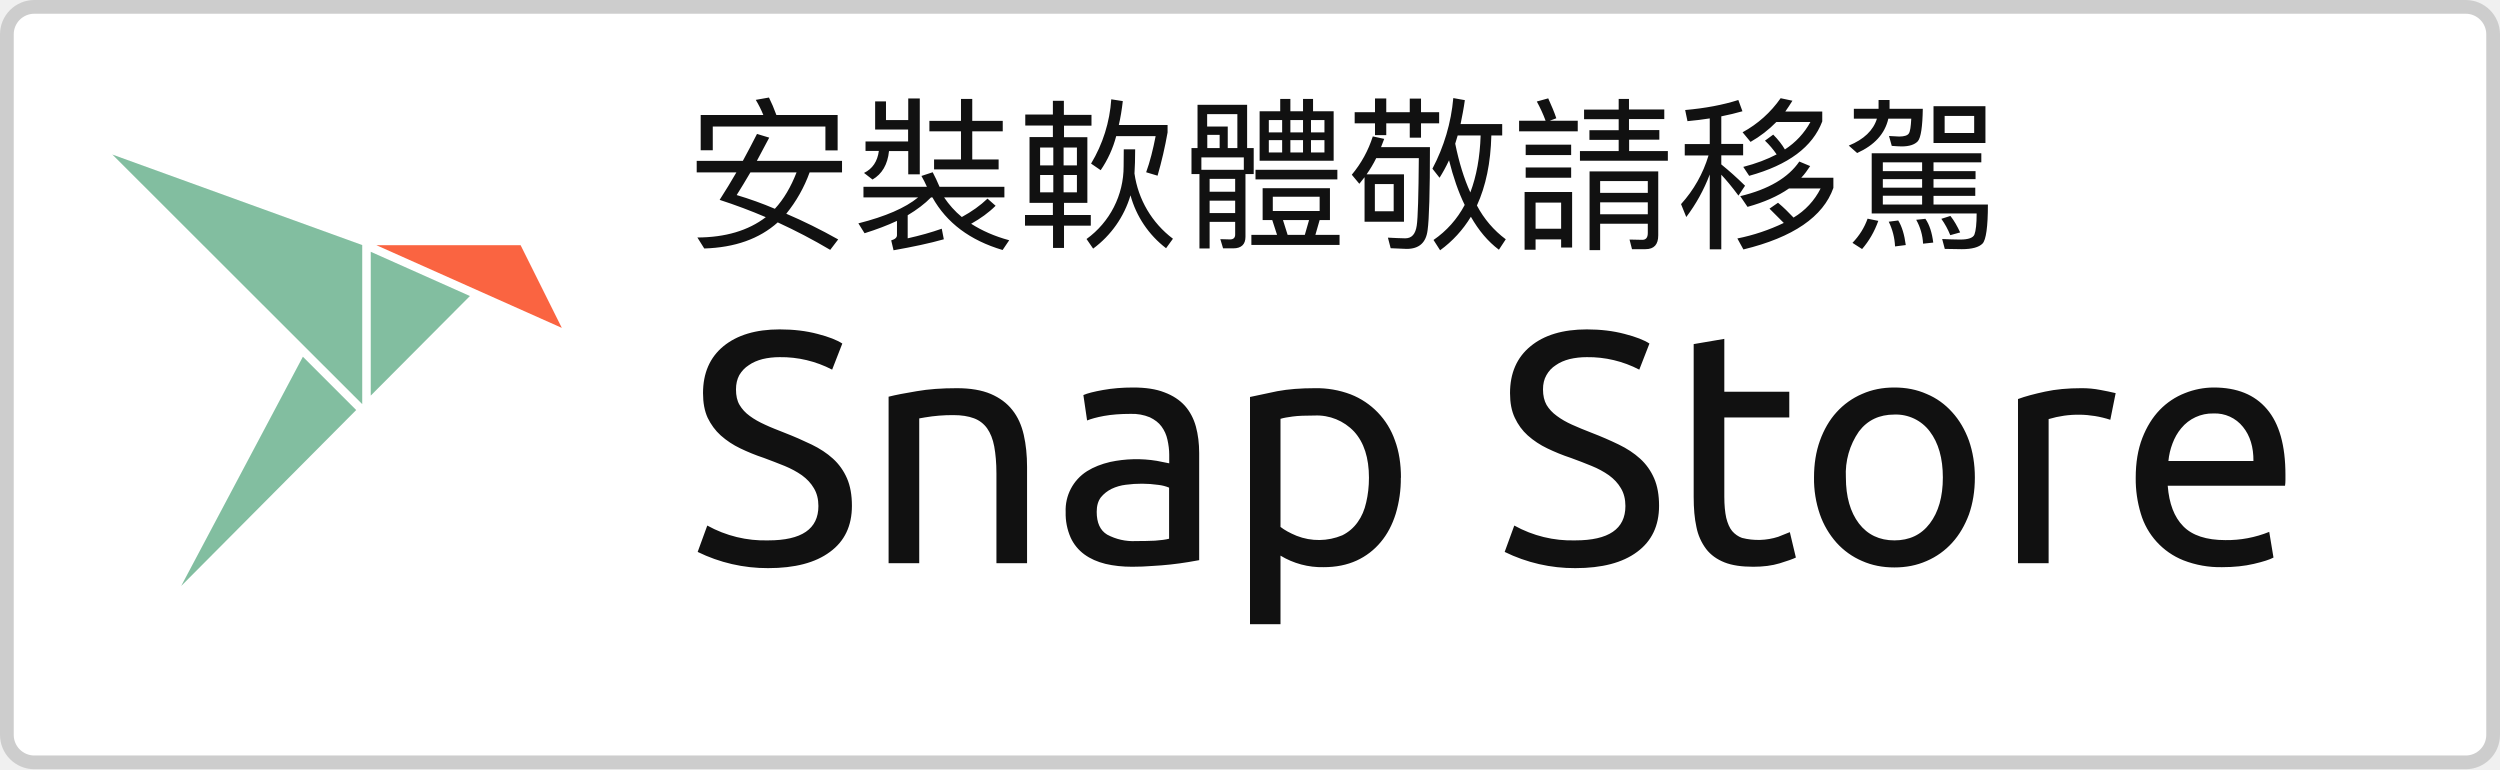
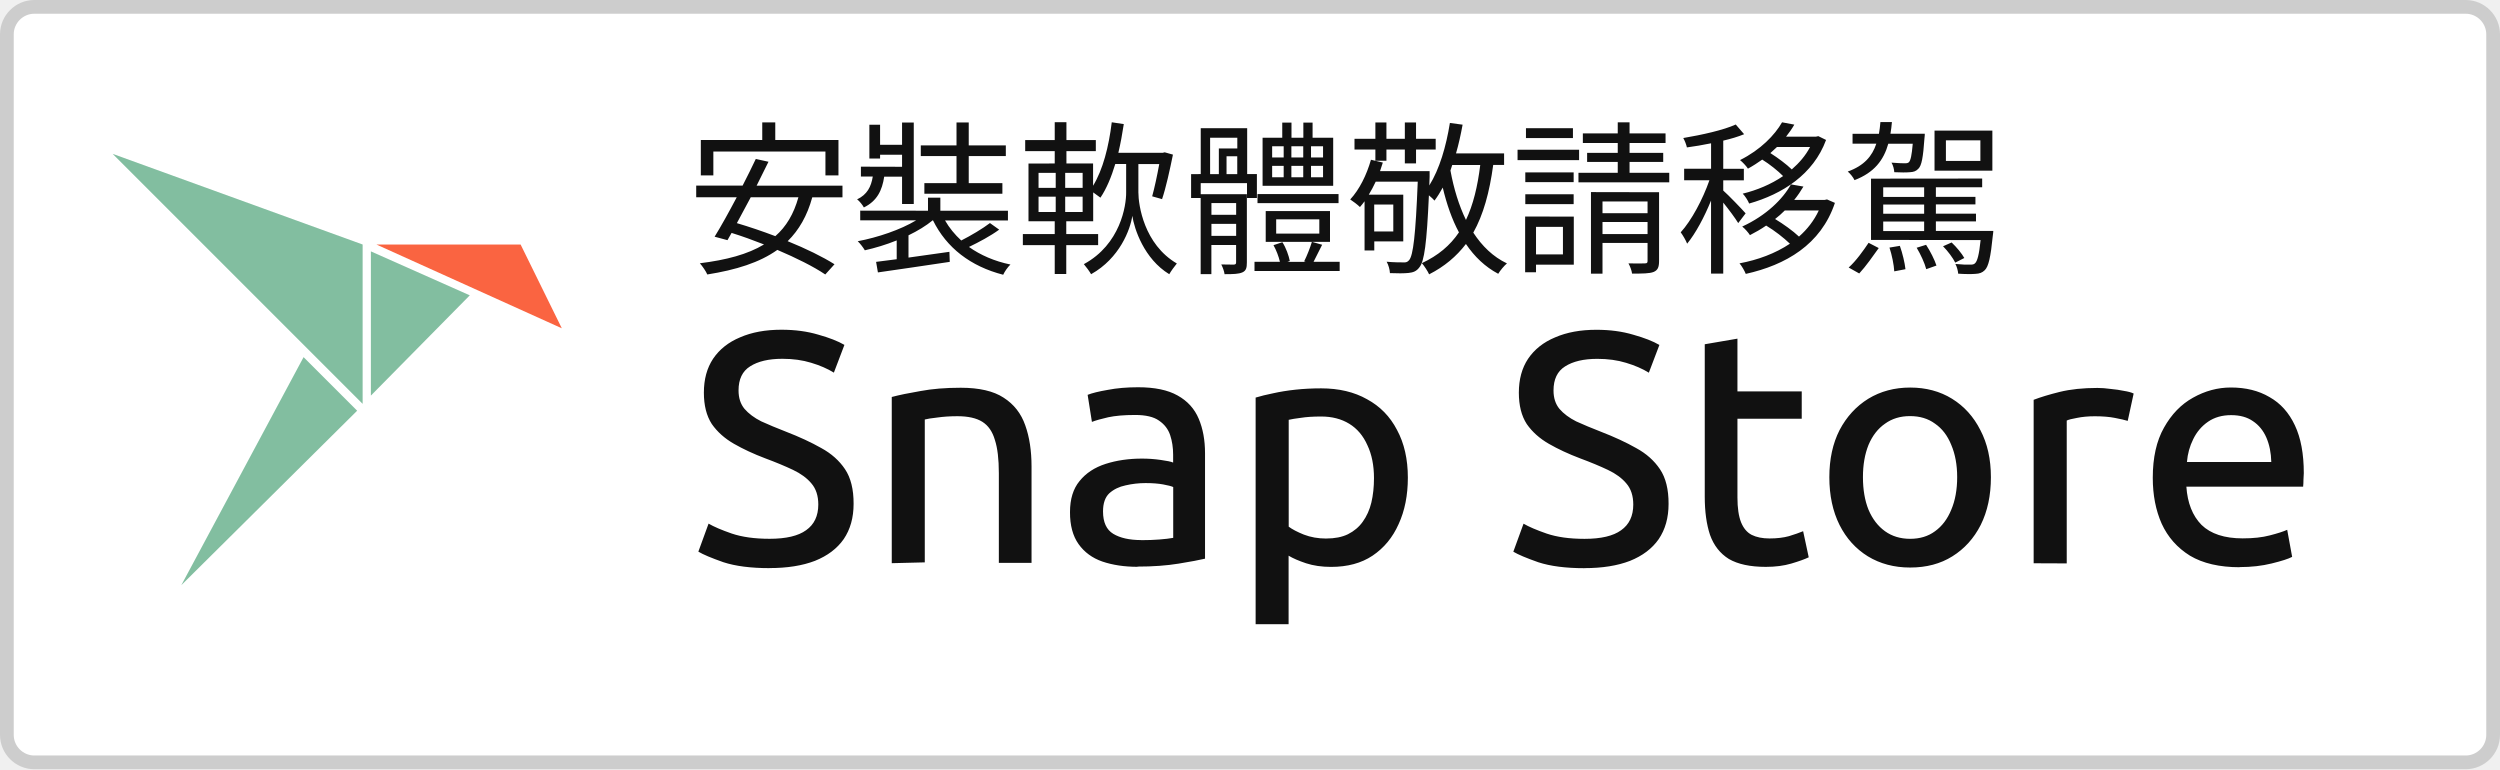
- <svg xmlns="http://www.w3.org/2000/svg" width="182" height="56">
-   <g fill="none" fill-rule="evenodd">
-     <rect stroke="#CDCDCD" fill="#FFF" x=".5" y=".5" width="181" height="55" rx="2" />
-     <g fill-rule="nonzero">
-       <path d="M26.99 28.8V18.33l7.22 3.22-7.22 7.25zM13.2 42.64l8.85-16.67 3.88 3.88-12.73 12.8zm-5.05-31.4l18.22 6.6v11.58L8.16 11.23z" fill="#82BEA0" />
-       <path fill="#FA6441" d="M37.9 17.85H27.4l13.5 6.02z" />
+ <svg xmlns="http://www.w3.org/2000/svg" id="a" enable-background="new 0 0 182 56" version="1.1" viewBox="0 0 182 56">
+   <style id="b" type="text/css">.st0 {
+ 			fill-rule: evenodd;
+ 			clip-rule: evenodd;
+ 			fill: #FFFFFF;
+ 			stroke: #CDCDCD;
+ 		}
+ 
+ 		.st1 {
+ 			fill: #82BEA0;
+ 		}
+ 
+ 		.st2 {
+ 			fill: #FA6441;
+ 		}
+ 
+ 		.st3 {
+ 			fill: #111111;
+ 		}
+ 
+ 		.st4 {
+ 			font-family: 'PingFangSC-Regular-GBpc-EUC-H';
+ 		}
+ 
+ 		.st5 {
+ 			font-size: 12px;
+ 			font-weight: 500;
+ 		}
+ 
+ 		.st6 {
+ 			font-family: 'Ubuntu';
+ 		}
+ 
+ 		.st7 {
+ 			font-size: 24px;
+ 			font-weight: 500;
+ 		}</style>
+   <g id="e">
+     <path id="f" class="st0" d="m2.5 0.5h177c1.1 0 2 0.9 2 2v51c0 1.1-0.9 2-2 2h-177c-1.1 0-2-0.9-2-2v-51c0-1.1 0.9-2 2-2z" />
+     <g id="g" transform="translate(8,11)">
+       <path id="h" class="st1" d="m19 17.8v-10.5l7.2 3.2zm-13.8 13.8 8.9-16.6 3.9 3.9zm-5-31.4 18.2 6.6v11.6z" />
+       <polygon id="i" class="st2" points="29.9 6.8 19.4 6.8 32.9 12.9" />
    </g>
-     <path d="M60.98 8.37v2.58h-.89V9.21h-8.2v1.73h-.88V8.37h4.56a7.9 7.9 0 00-.55-1.1l.96-.17c.19.38.37.8.54 1.27h4.46zm-10.26 3.34h3.36c.36-.66.7-1.31 1.03-1.96l.89.27-.9 1.69h6.2v.84h-2.36a10.36 10.36 0 01-1.7 3.01c1.24.53 2.5 1.15 3.78 1.87l-.58.76a41.5 41.5 0 00-3.82-2c-1.34 1.2-3.12 1.83-5.35 1.9l-.5-.8c2.04-.01 3.7-.5 4.98-1.48a39.7 39.7 0 00-3.36-1.26c.43-.67.84-1.34 1.22-2h-2.89v-.84zm3.91.84c-.36.62-.7 1.17-1 1.65a26 26 0 012.78 1c.65-.7 1.17-1.6 1.58-2.65h-3.36zm8.23 1.05h4.62a8.1 8.1 0 00-.4-.79l.82-.27c.17.32.34.68.5 1.06h4.72v.77h-4.39c.36.53.78 1.01 1.29 1.43.73-.4 1.35-.84 1.87-1.34l.59.52c-.5.5-1.1.93-1.78 1.31.78.5 1.7.91 2.77 1.2l-.48.71c-2.37-.7-4.08-1.98-5.11-3.83h-.1c-.46.47-1.03.9-1.7 1.3v1.68c.89-.2 1.72-.43 2.48-.7l.15.77c-1.02.29-2.25.55-3.66.8l-.17-.72c.28-.08.42-.21.42-.38v-1.04c-.7.33-1.5.63-2.36.9l-.45-.72c1.97-.5 3.41-1.12 4.35-1.89h-3.98v-.77zm.84-6.22h.8v1.36h1.62V7.17h.84v5.52h-.84V11h-1.4c-.1.98-.51 1.67-1.2 2.07l-.62-.48c.62-.3.98-.84 1.08-1.6h-.97v-.69h3.1v-.87h-2.4V7.38zm3.96 1.42h2.3V7.2h.82v1.6H73v.76h-2.22v2.05h1.92v.72H68v-.72h1.96V9.56h-2.3V8.8zm7.29 1.18h1.7v-.84h-2.01v-.8h2.01V7.34h.8v1.02h2.01v.79h-2v.84h1.7v4.78h-1.7v.88h1.95v.78h-1.95v1.62h-.8v-1.62h-2.04v-.78h2.03v-.88h-1.7V9.98zM78.4 14v-1.26h-.97V14h.97zm-1.72 0v-1.26h-.96V14h.96zm-.96-1.96h.96v-1.3h-.96v1.3zm1.71-1.3v1.3h.97v-1.3h-.97zm3.83-.83a7.97 7.97 0 01-1.13 2.48l-.7-.48a10.4 10.4 0 001.47-4.68l.84.13c-.07.63-.17 1.22-.29 1.74H85v.54c-.19 1.07-.43 2.12-.73 3.15l-.83-.25c.28-.77.5-1.65.69-2.63h-2.87zm1.38.96c0 .7-.02 1.28-.05 1.76a7.2 7.2 0 002.8 4.75l-.5.69a7.25 7.25 0 01-2.59-3.85 7.44 7.44 0 01-2.72 3.88l-.48-.7a6.51 6.51 0 002.7-5.3l.01-1.23h.83zM91.7 8.1h1.5v-.9h.74v.9h.92v-.9h.73v.9h1.5v3.6H91.7V8.1zm4.72 3v-.9h-.98v.9h.98zm-1.56 0v-.9h-.92v.9h.92zm-1.52 0v-.9h-.97v.9h.97zm-.97-1.46h.97v-.9h-.97v.9zm1.57-.9v.9h.92v-.9h-.92zm1.5 0v.9h.98v-.9h-.98zm-4.04 3.62h5.96v.7H91.4v-.7zm.52 1.34h4.9v2.32h-.75l-.31 1.08h1.76v.73H91.1v-.73h1.87l-.35-1.08h-.7V13.7zm1.82 3.4h1.25l.31-1.08h-1.9l.34 1.08zm2.33-1.74v-1.04h-3.41v1.04h3.4zm-5.28-7.73v3.15h.48v1.89h-.6v4.57c0 .55-.3.84-.89.84h-.74l-.2-.67.71.02c.24 0 .37-.12.37-.35v-.93h-1.86v1.94h-.74v-5.42h-.58v-1.89h.44V7.63h3.6zm-2.9 3.15h.9v-.96h-.9v.96zm1.48 0h.71V8.31h-2.2v.9h1.5v1.57zm1.18 1.59v-.91h-3.09v.9h3.09zm-2.49 3.14h1.86v-.9h-1.86v.9zm0-1.55h1.86v-.94h-1.86v.94zm12.04-6.79h.82v1h1.71v-.99h.82v.99h1.32v.81h-1.32v1.04h-.82V8.98h-1.71v.86h-.82v-.86h-1.48v-.81h1.48v-1zm-.76 5.73l-.38.48-.55-.66a8.18 8.18 0 001.53-2.79l.83.18-.23.6h3.56c0 3.27-.06 5.27-.17 6.04-.11.91-.61 1.37-1.53 1.37l-1.16-.05-.2-.77c.49.02.9.05 1.26.05.48 0 .75-.31.84-.94.08-.53.13-2.17.15-4.9h-3.1c-.21.43-.45.82-.7 1.18h2.72v3.45h-2.87V12.9zm2.12 2.5V13.4h-1.37v1.98h1.37zm4.34-8.26l.84.15c-.08.61-.2 1.19-.31 1.74h3.03v.83h-.79c-.05 2-.4 3.68-1.05 5.1a7.26 7.26 0 002.1 2.46l-.5.76c-.8-.6-1.47-1.4-2.04-2.4a8.36 8.36 0 01-2.24 2.44l-.48-.75a7.12 7.12 0 002.27-2.55c-.46-.94-.83-2.02-1.14-3.25-.22.47-.45.89-.69 1.27l-.52-.66a13.49 13.49 0 001.52-5.14zm2 2.72h-1.68l-.18.6c.28 1.37.64 2.54 1.1 3.55.45-1.19.7-2.57.75-4.15zm3.99 7.57v.75h-.8v-4.2h3.46v4.04h-.8v-.59h-1.86zm1.86-.78v-1.9h-1.86v1.9h1.86zm-3.06-7.86h1.93c-.18-.49-.4-.96-.64-1.4l.83-.23c.24.53.45 1.02.59 1.45l-.48.18h2.04v.77h-4.27v-.77zm.48 1.74h3.31v.76h-3.31v-.76zm0 1.66h3.31v.75h-3.31v-.75zm4.25-4.21h2.52V7.2h.75v.77h2.57v.7h-2.57v.8h2.21v.7h-2.2V11h2.82v.7h-6.4V11h2.82v-.82h-2.13v-.7h2.13v-.8h-2.52v-.7zm4.47 10.16h-.98l-.18-.7.93.02c.27 0 .4-.17.4-.5v-.67h-3.47v1.92h-.77v-5.73h5v4.65c0 .67-.3 1.01-.93 1.01zm-3.3-2.54h3.47v-.87h-3.47v.87zm0-1.56h3.47v-.86h-3.47v.86zm6.36-5.21l-.17-.82c1.46-.13 2.74-.37 3.87-.73l.3.82c-.48.14-1 .26-1.54.37v2.01h1.59v.83h-1.59v.66c.57.46 1.14.97 1.73 1.55l-.48.72c-.48-.65-.9-1.15-1.25-1.52v5.43h-.84V12.7c-.43 1.13-1 2.16-1.71 3.1l-.38-.94a9.19 9.19 0 002-3.54h-1.73v-.83h1.82V8.62c-.51.08-1.05.15-1.62.2zm8.14 2.93l.79.33c-.2.3-.4.59-.65.85h2.34v.74c-.74 2.1-2.93 3.6-6.55 4.48l-.44-.8a14.3 14.3 0 003.38-1.13l-1.04-1.04.62-.43c.4.33.77.7 1.13 1.08a5.14 5.14 0 001.97-2.12h-2.3c-.82.57-1.83 1.01-3.02 1.34l-.53-.78c2.08-.5 3.5-1.35 4.3-2.52zm-.5-4.43c-.17.27-.34.54-.52.79h2.69v.72c-.7 1.85-2.46 3.17-5.32 3.96l-.43-.65c.93-.24 1.74-.55 2.43-.91a6.12 6.12 0 00-.85-1l.6-.44c.36.36.64.72.85 1.08a5.53 5.53 0 001.86-2h-2.48a8.53 8.53 0 01-1.88 1.45l-.58-.7a8.07 8.07 0 002.77-2.48l.85.18zm10.27.4h3.78v2.68h-3.78V7.72zm2.96 1.95V8.44h-2.15v1.24h2.15zm-6.96-2.4h.8v.64h2.42c-.02 1.3-.14 2.1-.36 2.36-.23.25-.63.38-1.18.38-.2 0-.44-.02-.72-.04l-.2-.72.74.04c.37 0 .61-.08.7-.22.1-.14.15-.5.18-1.08h-1.67c-.25 1.1-1.01 1.93-2.27 2.5l-.61-.54c1.1-.45 1.79-1.11 2.05-1.96h-1.68v-.72h1.8v-.64zm.31 5.76v.62h2.86v-.62h-2.86zm0 1.21v.64h2.86v-.64h-2.86zm3.69.64h3.96c0 1.63-.14 2.58-.39 2.84-.26.27-.77.41-1.51.41l-1.24-.02-.19-.72c.47.02.9.04 1.31.04.6 0 .95-.13 1.04-.37.1-.26.16-.77.16-1.53h-7.64v-4.38h7.98v.66h-3.48v.64h3.06v.58h-3.06v.62h3.04v.6h-3.04v.63zm-.83-3.07h-2.86v.64h2.86v-.64zm-3.97 4.1l.78.16c-.28.79-.68 1.47-1.18 2.05l-.7-.45c.5-.52.87-1.11 1.1-1.76zm2.23.13c.27.43.45 1.03.55 1.79l-.78.1a4.55 4.55 0 00-.46-1.8l.69-.09zm1.98-.12c.29.42.48 1 .57 1.73l-.74.08a3.94 3.94 0 00-.5-1.74l.67-.07zm1.82-.21c.27.34.5.75.71 1.2l-.72.2a5.71 5.71 0 00-.65-1.19l.66-.21zM55.93 39.34c2.43 0 3.65-.83 3.65-2.5 0-.5-.11-.94-.33-1.3-.21-.36-.5-.67-.87-.94-.37-.26-.8-.49-1.26-.68-.48-.2-.98-.38-1.5-.58-.61-.2-1.19-.44-1.73-.7a6.05 6.05 0 01-1.42-.94c-.4-.36-.71-.79-.95-1.28-.23-.5-.34-1.1-.34-1.8 0-1.46.5-2.6 1.48-3.41 1-.82 2.36-1.23 4.1-1.23 1.02 0 1.93.11 2.76.33.82.21 1.42.45 1.8.7l-.74 1.9a8.05 8.05 0 00-3.82-.91c-.44 0-.86.05-1.24.14-.38.1-.72.24-1 .44-.3.19-.52.43-.7.73-.16.3-.24.64-.24 1.04 0 .45.08.83.26 1.13.18.3.42.57.74.8.32.24.7.45 1.12.64.42.2.9.38 1.4.58.72.28 1.38.57 1.98.86.6.29 1.12.63 1.56 1.03.44.4.78.88 1.02 1.43.24.55.36 1.22.36 2 0 1.46-.53 2.58-1.6 3.36-1.06.79-2.56 1.18-4.5 1.18a11.54 11.54 0 01-5.13-1.18l.7-1.92a8.63 8.63 0 004.44 1.08zm8.76-10.46c.51-.13 1.19-.26 2.04-.4.85-.15 1.82-.22 2.93-.22.99 0 1.81.14 2.47.42.65.28 1.18.67 1.57 1.17.4.5.67 1.11.83 1.81.16.7.24 1.48.24 2.33V41h-2.23v-6.53c0-.77-.06-1.42-.16-1.97-.1-.54-.28-.98-.52-1.32a2.04 2.04 0 00-.96-.73c-.4-.15-.9-.23-1.48-.23a11.93 11.93 0 00-2.1.17l-.4.07V41h-2.23V28.88zm18 10.51c.53 0 1-.01 1.4-.03.41-.03.75-.07 1.02-.14V35.5a2.86 2.86 0 00-.78-.2 8.68 8.68 0 00-2.37-.01 3.3 3.3 0 00-1.04.3c-.3.15-.57.36-.78.62-.2.27-.3.61-.3 1.05 0 .8.25 1.35.76 1.66a4 4 0 002.09.47zm-.2-11.18c.9 0 1.66.11 2.27.35.62.23 1.12.56 1.5.98.37.42.64.93.8 1.51.16.59.24 1.23.24 1.93v7.8l-.8.14a23.37 23.37 0 01-2.58.28c-.5.04-1 .06-1.5.06-.7 0-1.35-.07-1.94-.21-.6-.15-1.1-.37-1.54-.69a3.13 3.13 0 01-1-1.23 4.33 4.33 0 01-.36-1.85 3.35 3.35 0 011.56-2.98c.48-.3 1.04-.52 1.68-.67a9.16 9.16 0 013.4-.08 40.87 40.87 0 01.9.18v-.63c0-.36-.05-.73-.13-1.09a2.5 2.5 0 00-.43-.96c-.2-.28-.5-.5-.85-.67a3.34 3.34 0 00-1.4-.25c-.74 0-1.39.05-1.94.15-.55.1-.96.22-1.23.33l-.27-1.85c.29-.13.77-.25 1.44-.37.67-.12 1.4-.18 2.19-.18zm17.17 6.57c0-1.45-.36-2.57-1.08-3.36a3.72 3.72 0 00-2.88-1.17c-.68 0-1.2.02-1.58.07-.37.05-.67.1-.9.17v7.87c.28.22.67.44 1.18.65a4.42 4.42 0 003.32-.04c.46-.23.83-.55 1.12-.96.29-.4.5-.89.62-1.44.13-.55.2-1.15.2-1.79zm2.32 0a8.8 8.8 0 01-.37 2.62c-.25.8-.61 1.49-1.09 2.06a4.96 4.96 0 01-1.76 1.35c-.7.32-1.5.48-2.4.48a5.8 5.8 0 01-3.14-.84v4.99H91V28.9l1.98-.42c.8-.15 1.71-.22 2.75-.22a7 7 0 012.6.45 5.55 5.55 0 013.22 3.35c.3.8.44 1.72.44 2.72zm12.7 4.56c2.43 0 3.65-.83 3.65-2.5 0-.5-.11-.94-.33-1.3-.21-.36-.5-.67-.87-.94-.37-.26-.79-.49-1.26-.68-.47-.2-.97-.38-1.5-.58-.61-.2-1.19-.44-1.73-.7a6.05 6.05 0 01-1.42-.94c-.4-.36-.71-.79-.94-1.28-.24-.5-.35-1.1-.35-1.8 0-1.46.5-2.6 1.49-3.41.99-.82 2.36-1.23 4.1-1.23 1 0 1.92.11 2.75.33.82.21 1.43.45 1.81.7l-.74 1.9a8.05 8.05 0 00-3.82-.91c-.45 0-.86.05-1.25.14-.38.1-.72.24-1 .44-.3.19-.52.43-.69.73-.17.3-.25.64-.25 1.04 0 .45.09.83.26 1.13.18.3.43.57.75.8.32.24.69.45 1.11.64.43.2.9.38 1.4.58.73.28 1.39.57 1.99.86.6.29 1.12.63 1.56 1.03.44.4.78.88 1.02 1.43.24.55.36 1.22.36 2 0 1.46-.54 2.58-1.6 3.36-1.06.79-2.56 1.18-4.5 1.18a11.54 11.54 0 01-5.14-1.18l.7-1.92a8.63 8.63 0 004.44 1.08zm10.85-10.82h4.73v1.87h-4.73v5.76c0 .63.05 1.14.14 1.55.1.4.24.73.43.96.2.23.44.4.72.5a4.74 4.74 0 002.63-.08l.85-.34.44 1.85c-.23.11-.62.25-1.18.42-.56.17-1.2.25-1.92.25-.85 0-1.55-.1-2.1-.32s-1-.54-1.33-.97a3.9 3.9 0 01-.71-1.6c-.14-.63-.2-1.36-.2-2.2V25.05l2.23-.38v3.86zm18.24 6.24c0 1-.15 1.89-.43 2.69-.3.8-.7 1.49-1.22 2.06a5.33 5.33 0 01-1.86 1.33c-.72.32-1.5.47-2.35.47-.85 0-1.63-.15-2.35-.47a5.33 5.33 0 01-1.86-1.33 6.15 6.15 0 01-1.21-2.06 7.9 7.9 0 01-.43-2.69c0-.98.14-1.87.43-2.68.29-.8.69-1.5 1.21-2.07a5.33 5.33 0 011.86-1.33c.72-.32 1.5-.47 2.35-.47.85 0 1.63.15 2.35.47.72.3 1.34.75 1.86 1.33.52.57.93 1.27 1.22 2.07.28.81.43 1.7.43 2.68zm-2.33 0c0-1.4-.32-2.52-.95-3.35a3.08 3.08 0 00-2.58-1.23c-1.09 0-1.95.4-2.58 1.23a5.37 5.37 0 00-.95 3.35c0 1.4.32 2.52.95 3.35.63.82 1.5 1.23 2.58 1.23 1.09 0 1.95-.4 2.58-1.23.63-.83.95-1.94.95-3.35zm10.08-6.5a6.94 6.94 0 011.4.13 20.92 20.92 0 011.1.23l-.39 1.94a7.48 7.48 0 00-4.49-.05V41h-2.23V29.05c.53-.2 1.19-.37 1.97-.54.78-.17 1.66-.25 2.64-.25zm3.96 6.52c0-1.1.16-2.06.48-2.89.32-.82.74-1.5 1.27-2.05a5.16 5.16 0 011.83-1.22 5.7 5.7 0 012.1-.41c1.69 0 2.98.52 3.87 1.57.9 1.05 1.35 2.64 1.35 4.79v.37c0 .15-.01.3-.03.42h-8.54c.1 1.3.47 2.28 1.13 2.95.65.67 1.68 1.01 3.07 1.01a8.19 8.19 0 003.19-.6l.31 1.87c-.27.15-.75.3-1.43.46-.68.16-1.45.24-2.31.24a7.35 7.35 0 01-2.82-.5 5.26 5.26 0 01-3.1-3.4 8.68 8.68 0 01-.37-2.6zm8.57-1.22c.01-1-.24-1.84-.76-2.48a2.6 2.6 0 00-2.15-.98 2.94 2.94 0 00-2.35 1.08c-.27.32-.48.7-.63 1.1-.16.42-.26.85-.3 1.28h6.19z" fill="#111" />
+     <path id="j" class="st3 st4 st5" transform="translate(50,19)" d="m1.02-8.81v2.58h0.912v-1.74h8.16v1.74h0.948v-2.58h-4.6v-1.28h-0.948v1.28zm-0.336 3.32v0.852h2.95c-0.564 1.07-1.14 2.11-1.61 2.87l0.936 0.252 0.3-0.528c0.768 0.24 1.57 0.528 2.36 0.84-1.19 0.72-2.74 1.13-4.67 1.37 0.18 0.204 0.456 0.6 0.54 0.816 2.1-0.336 3.8-0.864 5.1-1.79 1.38 0.588 2.65 1.22 3.49 1.79l0.672-0.744c-0.852-0.54-2.08-1.14-3.41-1.68 0.816-0.804 1.42-1.84 1.79-3.19h2.2v-0.852h-6.25l0.864-1.74-0.924-0.204c-0.276 0.588-0.612 1.26-0.96 1.94zm3.97 0.852h3.47c-0.336 1.21-0.888 2.14-1.68 2.83-0.948-0.36-1.91-0.684-2.8-0.948zm7.97 0.972v0.708h4.07c-1.14 0.684-2.78 1.24-4.25 1.52 0.168 0.156 0.396 0.456 0.516 0.66 0.744-0.168 1.55-0.408 2.32-0.72v1.37l-1.5 0.192 0.132 0.768c1.38-0.192 3.36-0.492 5.23-0.768l-0.024-0.732-2.98 0.42v-1.62c0.672-0.324 1.28-0.696 1.76-1.09h0.024c0.984 2 2.74 3.35 5.11 3.96 0.108-0.24 0.336-0.564 0.528-0.744-1.16-0.24-2.18-0.684-3.02-1.28 0.72-0.348 1.56-0.792 2.2-1.26l-0.672-0.48c-0.516 0.396-1.38 0.912-2.09 1.27-0.468-0.432-0.864-0.912-1.18-1.46h4.58v-0.708h-4.92v-0.948h-0.9v0.948zm7.01-6.42v1.67h-2.6v0.78h2.6v1.97h-2.34v0.768h5.68v-0.768h-2.45v-1.97h2.7v-0.78h-2.7v-1.67zm-6.96 3.22v0.72h0.864c-0.12 0.744-0.408 1.31-1.14 1.66 0.168 0.12 0.396 0.408 0.492 0.588 0.96-0.468 1.33-1.24 1.48-2.24h1.3v1.99h0.852v-5.93h-0.852v1.62h-1.6v-1.46h-0.78v2.46h0.78v-0.276h1.6v0.876zm12.2-0.228v4.2h1.91v0.936h-2.32v0.804h2.32v2.1h0.84v-2.1h2.32v-0.804h-2.32v-0.936h1.96v-2.1c0.192 0.132 0.408 0.288 0.528 0.384 0.444-0.66 0.792-1.5 1.08-2.45h0.792v2.06c0.012 0.972-0.42 3.79-3.08 5.23 0.168 0.192 0.42 0.54 0.528 0.732 2.08-1.16 2.86-3.26 3-4.25 0.144 0.948 0.852 3.13 2.69 4.25 0.12-0.216 0.384-0.576 0.552-0.78-2.39-1.4-2.8-4.25-2.8-5.18v-2.06h1.52c-0.156 0.852-0.348 1.75-0.516 2.35l0.72 0.204c0.276-0.804 0.564-2.12 0.792-3.24l-0.6-0.168-0.144 0.036h-3.23c0.156-0.66 0.288-1.37 0.396-2.09l-0.876-0.132c-0.216 1.78-0.648 3.46-1.36 4.62v-1.62h-1.94v-0.9h2.14v-0.804h-2.14v-1.3h-0.852v1.3h-2.15v0.804h2.15v0.9zm0.732 2.41h1.25v1.12h-1.25zm1.94 0h1.27v1.12h-1.27zm-1.94-1.73h1.25v1.09h-1.25zm1.94 0h1.27v1.09h-1.27zm14 1.54v0.66h5.9v-0.66zm1.36 1.84h3.14v1.04h-3.14zm2.6 1.64c-0.12 0.408-0.36 1.02-0.564 1.42l0.108 0.036h-1.32l0.168-0.06c-0.072-0.384-0.276-0.96-0.54-1.37l-0.648 0.216c0.204 0.36 0.384 0.84 0.468 1.21h-1.85v0.672h6.2v-0.672h-1.9l0.624-1.24zm-3.59-7.58v3.5h5.14v-3.5h-1.5v-1.1h-0.672v1.1h-0.864v-1.1h-0.672v1.1zm0.228 5.34v2.24h4.68v-2.24zm0.468-3.29h0.84v0.828h-0.84zm1.4 0h0.864v0.828h-0.864zm1.43 0h0.876v0.828h-0.876zm-2.83-1.43h0.84v0.816h-0.84zm1.4 0h0.864v0.816h-0.864zm1.43 0h0.876v0.816h-0.876zm-7.25 5.65h1.8v0.876h-1.8zm0-0.66v-0.852h1.8v0.852zm-1.48-2.96v1.74h0.696v5.54h0.78v-2.12h1.8v1.26c0 0.12-0.036 0.156-0.168 0.168-0.108 0-0.48 0-0.912-0.012 0.108 0.204 0.216 0.504 0.24 0.708 0.648 0 1.03-0.012 1.3-0.132s0.324-0.336 0.324-0.72v-4.97h-3.36v-0.804h3.37v1.08h0.72v-1.74h-0.708v-3.34h-3.38v3.34zm2.02-1.87v1.87h-0.636v-2.65h1.98v0.78zm1.34 1.87h-0.78v-1.3h0.78zm12.2-3.76v1.19h-1.34v-1.19h-0.804v1.19h-1.52v0.78h1.52v0.816h0.804v-0.816h1.34v1.01h0.816v-1.01h1.43v-0.78h-1.43v-1.19zm3.28 0.036c-0.276 1.72-0.756 3.36-1.5 4.55l0.024-0.624v-0.42h-3.61l0.204-0.624-0.864-0.204c-0.312 1.1-0.84 2.17-1.51 2.89 0.192 0.12 0.552 0.396 0.708 0.552 0.12-0.132 0.228-0.276 0.336-0.42v3.58h0.708v-0.66h2.11v-3.4h-2.51c0.18-0.3 0.348-0.612 0.504-0.948h3.06c-0.156 3.94-0.336 5.36-0.624 5.71-0.12 0.144-0.228 0.18-0.42 0.168-0.216 0-0.696 0-1.22-0.048 0.132 0.228 0.228 0.576 0.24 0.828 0.528 0.024 1.04 0.024 1.36-0.012 0.336-0.036 0.576-0.12 0.792-0.42 0.348-0.432 0.528-1.72 0.684-5.23 0.168 0.132 0.324 0.288 0.408 0.384 0.216-0.288 0.408-0.6 0.6-0.948 0.288 1.21 0.672 2.32 1.18 3.26-0.648 0.96-1.52 1.69-2.7 2.24 0.168 0.192 0.444 0.612 0.528 0.816 1.13-0.576 1.99-1.31 2.68-2.21 0.624 0.924 1.39 1.66 2.35 2.17 0.144-0.24 0.432-0.588 0.636-0.756-1.01-0.48-1.81-1.26-2.45-2.24 0.732-1.31 1.18-2.93 1.45-4.93h0.792v-0.84h-3.5c0.192-0.66 0.348-1.37 0.48-2.09zm-5.51 5.94h1.39v1.96h-1.39zm5.68-2.88h2.04c-0.192 1.57-0.516 2.9-1.04 4-0.516-1.06-0.888-2.28-1.13-3.6zm5.32 0.54v0.708h3.52v-0.708zm0.048-3.22v0.72h3.42v-0.72zm-0.048 4.81v0.72h3.52v-0.72zm-0.564-3.24v0.756h4.48v-0.756zm0.552 4.86v4.06h0.792v-0.552h2.75v-3.5zm0.792 0.756h1.96v2h-1.96zm5.95-7.61v0.804h-2.54v0.696h2.54v0.72h-2.23v0.66h2.23v0.792h-2.86v0.696h6.61v-0.696h-2.89v-0.792h2.45v-0.66h-2.45v-0.72h2.62v-0.696h-2.62v-0.804zm2.17 5.76v0.852h-3.28v-0.852zm-4.12-0.684v5.94h0.84v-2.24h3.28v1.31c0 0.132-0.036 0.18-0.192 0.18-0.156 0.012-0.648 0.012-1.2 0 0.12 0.204 0.24 0.528 0.264 0.744 0.756 0 1.26 0 1.57-0.12 0.312-0.132 0.396-0.36 0.396-0.804v-5zm0.84 2.18h3.28v0.876h-3.28zm12.7-5.46h2.41c-0.324 0.624-0.792 1.16-1.33 1.63-0.396-0.384-1.01-0.84-1.56-1.19zm0.372-1.8c-0.528 0.924-1.56 2-3.06 2.75 0.18 0.144 0.456 0.432 0.576 0.624 0.372-0.204 0.72-0.432 1.04-0.66 0.54 0.336 1.14 0.816 1.52 1.2-0.876 0.6-1.91 1.03-2.94 1.28 0.168 0.168 0.384 0.504 0.468 0.72 2.41-0.684 4.67-2.11 5.6-4.63l-0.564-0.276-0.168 0.036h-2.18c0.228-0.288 0.432-0.576 0.6-0.876zm0.192 6.42h2.48c-0.348 0.744-0.84 1.37-1.44 1.9-0.444-0.42-1.13-0.912-1.74-1.28 0.252-0.192 0.48-0.396 0.696-0.612zm0.456-1.9c-0.588 1.06-1.79 2.26-3.55 3.07 0.18 0.132 0.444 0.432 0.564 0.624 0.42-0.216 0.816-0.444 1.18-0.696 0.624 0.372 1.28 0.888 1.73 1.32-1.06 0.708-2.33 1.18-3.67 1.43 0.168 0.192 0.372 0.552 0.456 0.768 2.9-0.648 5.47-2.12 6.49-5.17l-0.576-0.252-0.168 0.036h-2.22c0.264-0.324 0.48-0.648 0.672-0.972zm-4.02-4.36c-0.888 0.408-2.47 0.756-3.82 0.984 0.108 0.192 0.228 0.492 0.264 0.684 0.564-0.072 1.16-0.18 1.76-0.3v1.85h-1.96v0.84h1.84c-0.48 1.38-1.31 2.94-2.09 3.79 0.156 0.216 0.372 0.576 0.468 0.828 0.612-0.744 1.25-1.93 1.74-3.14v5.32h0.888v-5.17c0.408 0.504 0.888 1.15 1.09 1.49l0.54-0.708c-0.24-0.276-1.28-1.36-1.63-1.66v-0.744h1.5v-0.84h-1.5v-2.05c0.564-0.132 1.09-0.288 1.52-0.468zm15.3 1.15h2.51v1.5h-2.51zm-0.828-0.708v2.92h4.21v-2.92zm-4.8 8.17c-0.36 0.54-0.912 1.32-1.45 1.8l0.768 0.432c0.492-0.528 1.01-1.28 1.42-1.85zm1.52 0.348c0.18 0.552 0.324 1.26 0.348 1.73l0.816-0.156c-0.048-0.456-0.216-1.16-0.408-1.7zm1.98 0.012c0.288 0.48 0.588 1.13 0.696 1.56l0.744-0.264c-0.132-0.408-0.444-1.04-0.756-1.51zm1.92-0.108c0.348 0.348 0.72 0.852 0.888 1.19l0.66-0.336c-0.18-0.324-0.564-0.792-0.924-1.13zm-4.56-9.04c-0.024 0.3-0.06 0.588-0.108 0.852h-1.92v0.72h1.73c-0.3 0.912-0.888 1.6-2.08 2.03 0.18 0.144 0.408 0.432 0.492 0.624 1.44-0.552 2.12-1.45 2.46-2.65h1.78c-0.072 0.852-0.156 1.21-0.276 1.34-0.072 0.072-0.168 0.084-0.312 0.084-0.156 0-0.54-0.012-0.96-0.048 0.12 0.192 0.192 0.48 0.204 0.696 0.456 0.024 0.9 0.024 1.14 0 0.264-0.012 0.444-0.072 0.612-0.252 0.24-0.228 0.348-0.828 0.444-2.21 0.024-0.12 0.024-0.336 0.024-0.336h-2.5c0.048-0.276 0.084-0.552 0.108-0.852zm0.204 6h2.98v0.672h-2.98zm0-0.552v-0.696h2.98v0.696zm-0.888-1.33v4.46h0.588l7.39 0.012c-0.108 1.07-0.24 1.54-0.408 1.69-0.084 0.084-0.18 0.096-0.348 0.096-0.18 0.012-0.612 0-1.08-0.048 0.108 0.192 0.192 0.504 0.204 0.708 0.516 0.036 1.01 0.036 1.26 0.012 0.288-0.012 0.492-0.084 0.672-0.264 0.276-0.264 0.432-0.936 0.588-2.51 0.024-0.12 0.036-0.348 0.036-0.348h-4.18v-0.696h2.92v-0.564h-2.92v-0.672h2.88v-0.552h-2.88v-0.696h3.37v-0.636zm0.888 3.12h2.98v0.696h-2.98z" fill="#111" aria-label="安裝軟體敬請移駕" />
+     <path id="k" class="st3 st6 st7" transform="translate(50,41)" d="m6.02 0.36q-2.04 0-3.36-0.432-1.3-0.456-1.82-0.768l0.744-2.04q0.576 0.336 1.68 0.72 1.13 0.384 2.76 0.384 1.8 0 2.66-0.624 0.888-0.624 0.888-1.87 0-0.96-0.504-1.54-0.48-0.576-1.34-0.984t-2.02-0.84q-1.27-0.48-2.28-1.06t-1.61-1.44q-0.576-0.888-0.576-2.28 0-1.46 0.672-2.47 0.696-1.03 1.97-1.56 1.27-0.552 3-0.552 1.49 0 2.69 0.36 1.2 0.336 1.9 0.744l-0.768 2.02q-0.696-0.432-1.66-0.72-0.936-0.288-2.09-0.288-1.49 0-2.35 0.552-0.84 0.528-0.84 1.75 0 0.816 0.432 1.34 0.456 0.528 1.22 0.912 0.792 0.36 1.78 0.744 1.49 0.576 2.59 1.2 1.1 0.6 1.73 1.54t0.624 2.52q0 1.51-0.72 2.57-0.72 1.03-2.09 1.58-1.37 0.528-3.31 0.528zm8.9-0.36v-12.1q0.816-0.216 2.09-0.432 1.27-0.24 2.93-0.24 2.02 0 3.12 0.72 1.13 0.72 1.58 2.02 0.456 1.27 0.456 3v7.01h-2.38v-6.53q0-1.54-0.288-2.42-0.264-0.912-0.912-1.32t-1.82-0.408q-0.792 0-1.46 0.096-0.648 0.072-0.912 0.144v10.4zm17.9 0.264q-1.44 0-2.57-0.384-1.1-0.384-1.73-1.27t-0.624-2.33q0-1.42 0.696-2.26 0.696-0.864 1.9-1.25t2.66-0.384q0.672 0 1.34 0.096 0.696 0.096 0.912 0.192v-0.576q0-0.768-0.216-1.42t-0.816-1.06q-0.576-0.408-1.73-0.408-1.2 0-1.97 0.168-0.744 0.168-1.18 0.336l-0.312-1.97q0.48-0.192 1.46-0.36 0.984-0.192 2.21-0.192 1.82 0 2.88 0.6 1.08 0.6 1.54 1.7 0.456 1.08 0.456 2.5v7.68q-0.6 0.144-1.92 0.36t-3 0.216zm0.24-1.94q0.744 0 1.34-0.048 0.624-0.048 1.01-0.12v-3.7q-0.216-0.096-0.744-0.192t-1.27-0.096-1.46 0.168q-0.696 0.144-1.18 0.576-0.456 0.432-0.456 1.32 0 1.18 0.744 1.63t2.02 0.456zm8.35 6.12v-16.5q0.552-0.168 1.27-0.312 0.744-0.168 1.63-0.264t1.87-0.096q1.94 0 3.34 0.792 1.42 0.768 2.18 2.23 0.792 1.46 0.792 3.48 0 1.92-0.672 3.38-0.648 1.46-1.9 2.3-1.22 0.816-3.02 0.816-1.01 0-1.82-0.264-0.792-0.264-1.27-0.552v4.99zm5.14-6.24q0.936 0 1.58-0.312 0.672-0.336 1.08-0.912 0.432-0.6 0.624-1.39 0.192-0.816 0.192-1.78 0-1.39-0.48-2.4-0.456-1.03-1.32-1.56t-2.06-0.528q-0.864 0-1.46 0.096-0.576 0.072-0.888 0.144v7.78q0.384 0.288 1.1 0.576 0.744 0.288 1.63 0.288zm18.8 2.16q-2.04 0-3.36-0.432-1.3-0.456-1.82-0.768l0.744-2.04q0.576 0.336 1.68 0.72 1.13 0.384 2.76 0.384 1.8 0 2.66-0.624 0.888-0.624 0.888-1.87 0-0.96-0.504-1.54-0.48-0.576-1.34-0.984t-2.02-0.84q-1.27-0.48-2.28-1.06t-1.61-1.44q-0.576-0.888-0.576-2.28 0-1.46 0.672-2.47 0.696-1.03 1.97-1.56 1.27-0.552 3-0.552 1.49 0 2.69 0.36 1.2 0.336 1.9 0.744l-0.768 2.02q-0.696-0.432-1.66-0.72-0.936-0.288-2.09-0.288-1.49 0-2.35 0.552-0.84 0.528-0.84 1.75 0 0.816 0.432 1.34 0.456 0.528 1.22 0.912 0.792 0.36 1.78 0.744 1.49 0.576 2.59 1.2 1.1 0.6 1.73 1.54t0.624 2.52q0 1.51-0.72 2.57-0.72 1.03-2.09 1.58-1.37 0.528-3.31 0.528zm13.2-0.096q-1.7 0-2.69-0.576-0.96-0.6-1.37-1.75-0.384-1.15-0.384-2.78v-11.1l2.38-0.408v3.84h4.68v1.99h-4.68v5.74q0 1.13 0.264 1.8 0.264 0.648 0.768 0.912 0.528 0.264 1.3 0.264 0.816 0 1.42-0.168 0.624-0.192 1.03-0.36l0.408 1.9q-0.456 0.216-1.27 0.456t-1.85 0.24zm10.5 0.048q-1.73 0-3.07-0.816-1.32-0.816-2.06-2.28-0.744-1.49-0.744-3.48 0-1.97 0.744-3.43 0.768-1.46 2.09-2.28 1.34-0.816 3.05-0.816 1.73 0 3.05 0.816t2.06 2.28q0.768 1.46 0.768 3.43 0 1.99-0.744 3.48-0.744 1.46-2.06 2.28-1.3 0.816-3.07 0.816zm0-2.09q1.08 0 1.82-0.552 0.768-0.552 1.18-1.56 0.432-1.01 0.432-2.38 0-1.34-0.432-2.35-0.408-1.01-1.18-1.54-0.744-0.552-1.82-0.552-1.06 0-1.82 0.552-0.768 0.528-1.2 1.54-0.408 1.01-0.408 2.35 0 1.37 0.408 2.38 0.432 1.01 1.2 1.56t1.82 0.552zm9 1.78v-11.9q0.744-0.288 1.9-0.576 1.18-0.288 2.74-0.288 0.456 0 0.96 0.072 0.528 0.048 0.984 0.144 0.456 0.072 0.696 0.192l-0.432 1.99q-0.312-0.096-0.936-0.216-0.6-0.12-1.46-0.12-0.72 0-1.3 0.12-0.552 0.096-0.744 0.192v10.4zm15 0.288q-2.21 0-3.62-0.84-1.39-0.864-2.06-2.33-0.648-1.46-0.648-3.34 0-2.21 0.816-3.65 0.816-1.46 2.11-2.18 1.32-0.744 2.76-0.744 1.63 0 2.81 0.696 1.2 0.672 1.85 2.06 0.648 1.37 0.648 3.48 0 0.216-0.024 0.48 0 0.264-0.024 0.504h-8.5q0.12 1.78 1.1 2.78 1.01 0.984 3 0.984 1.15 0 1.97-0.216 0.84-0.216 1.27-0.408l0.36 1.97q-0.408 0.216-1.49 0.48-1.06 0.264-2.33 0.264zm-3.84-7.66h6.14q-0.024-1.01-0.36-1.78t-0.984-1.2q-0.624-0.432-1.58-0.432-0.984 0-1.68 0.48t-1.08 1.27q-0.384 0.768-0.456 1.66z" fill="#111" aria-label="Snap Store" />
  </g>
</svg>
